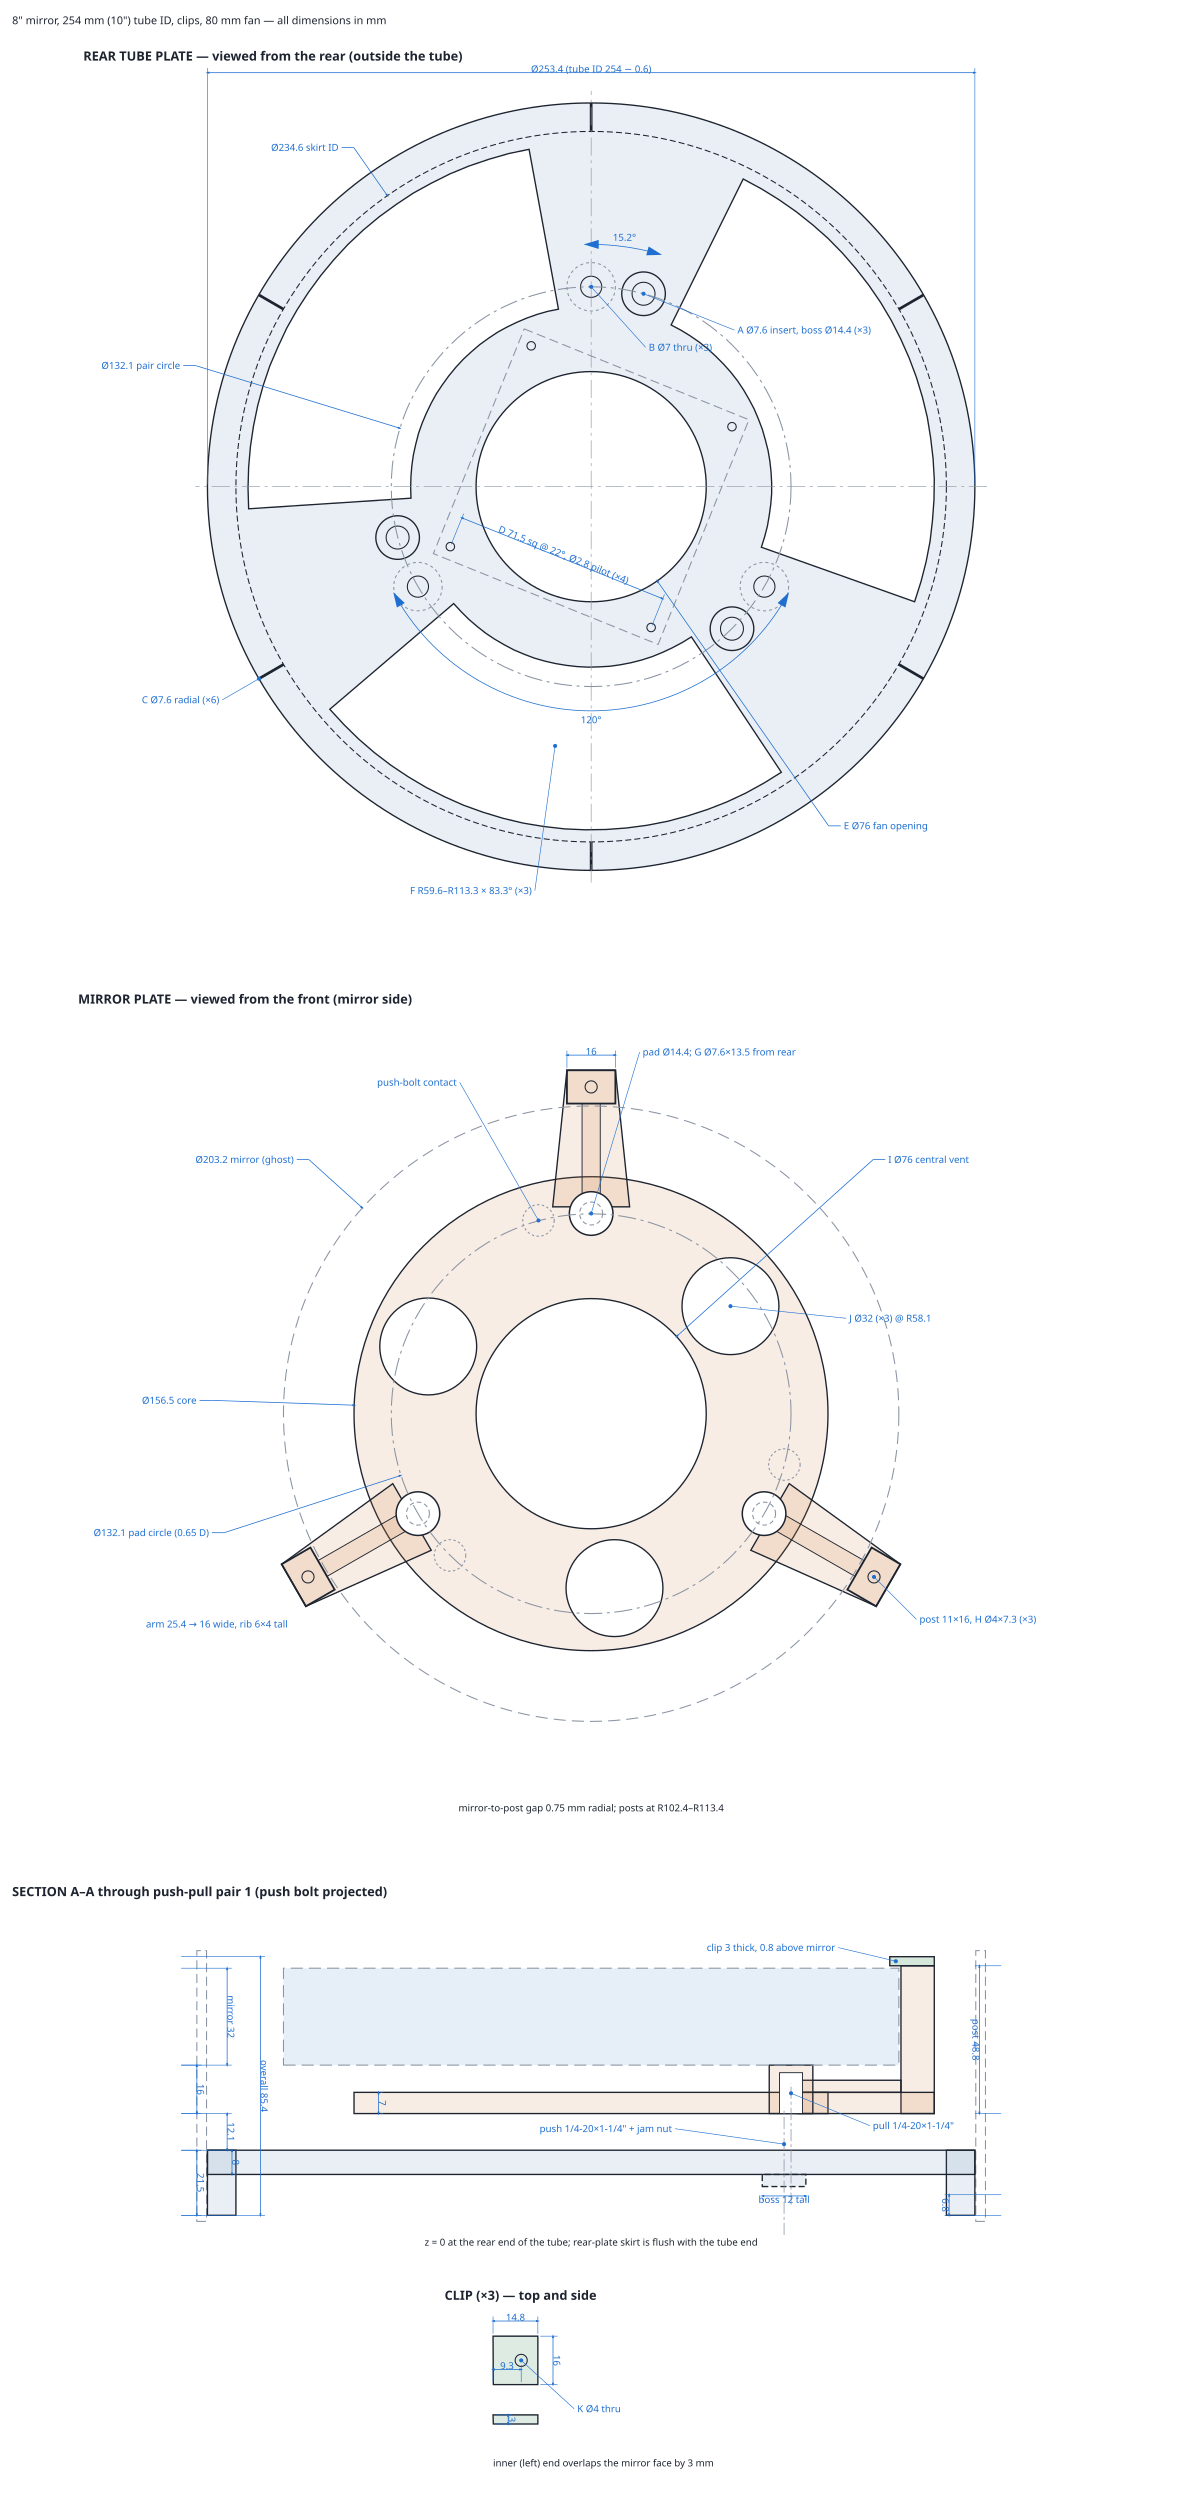
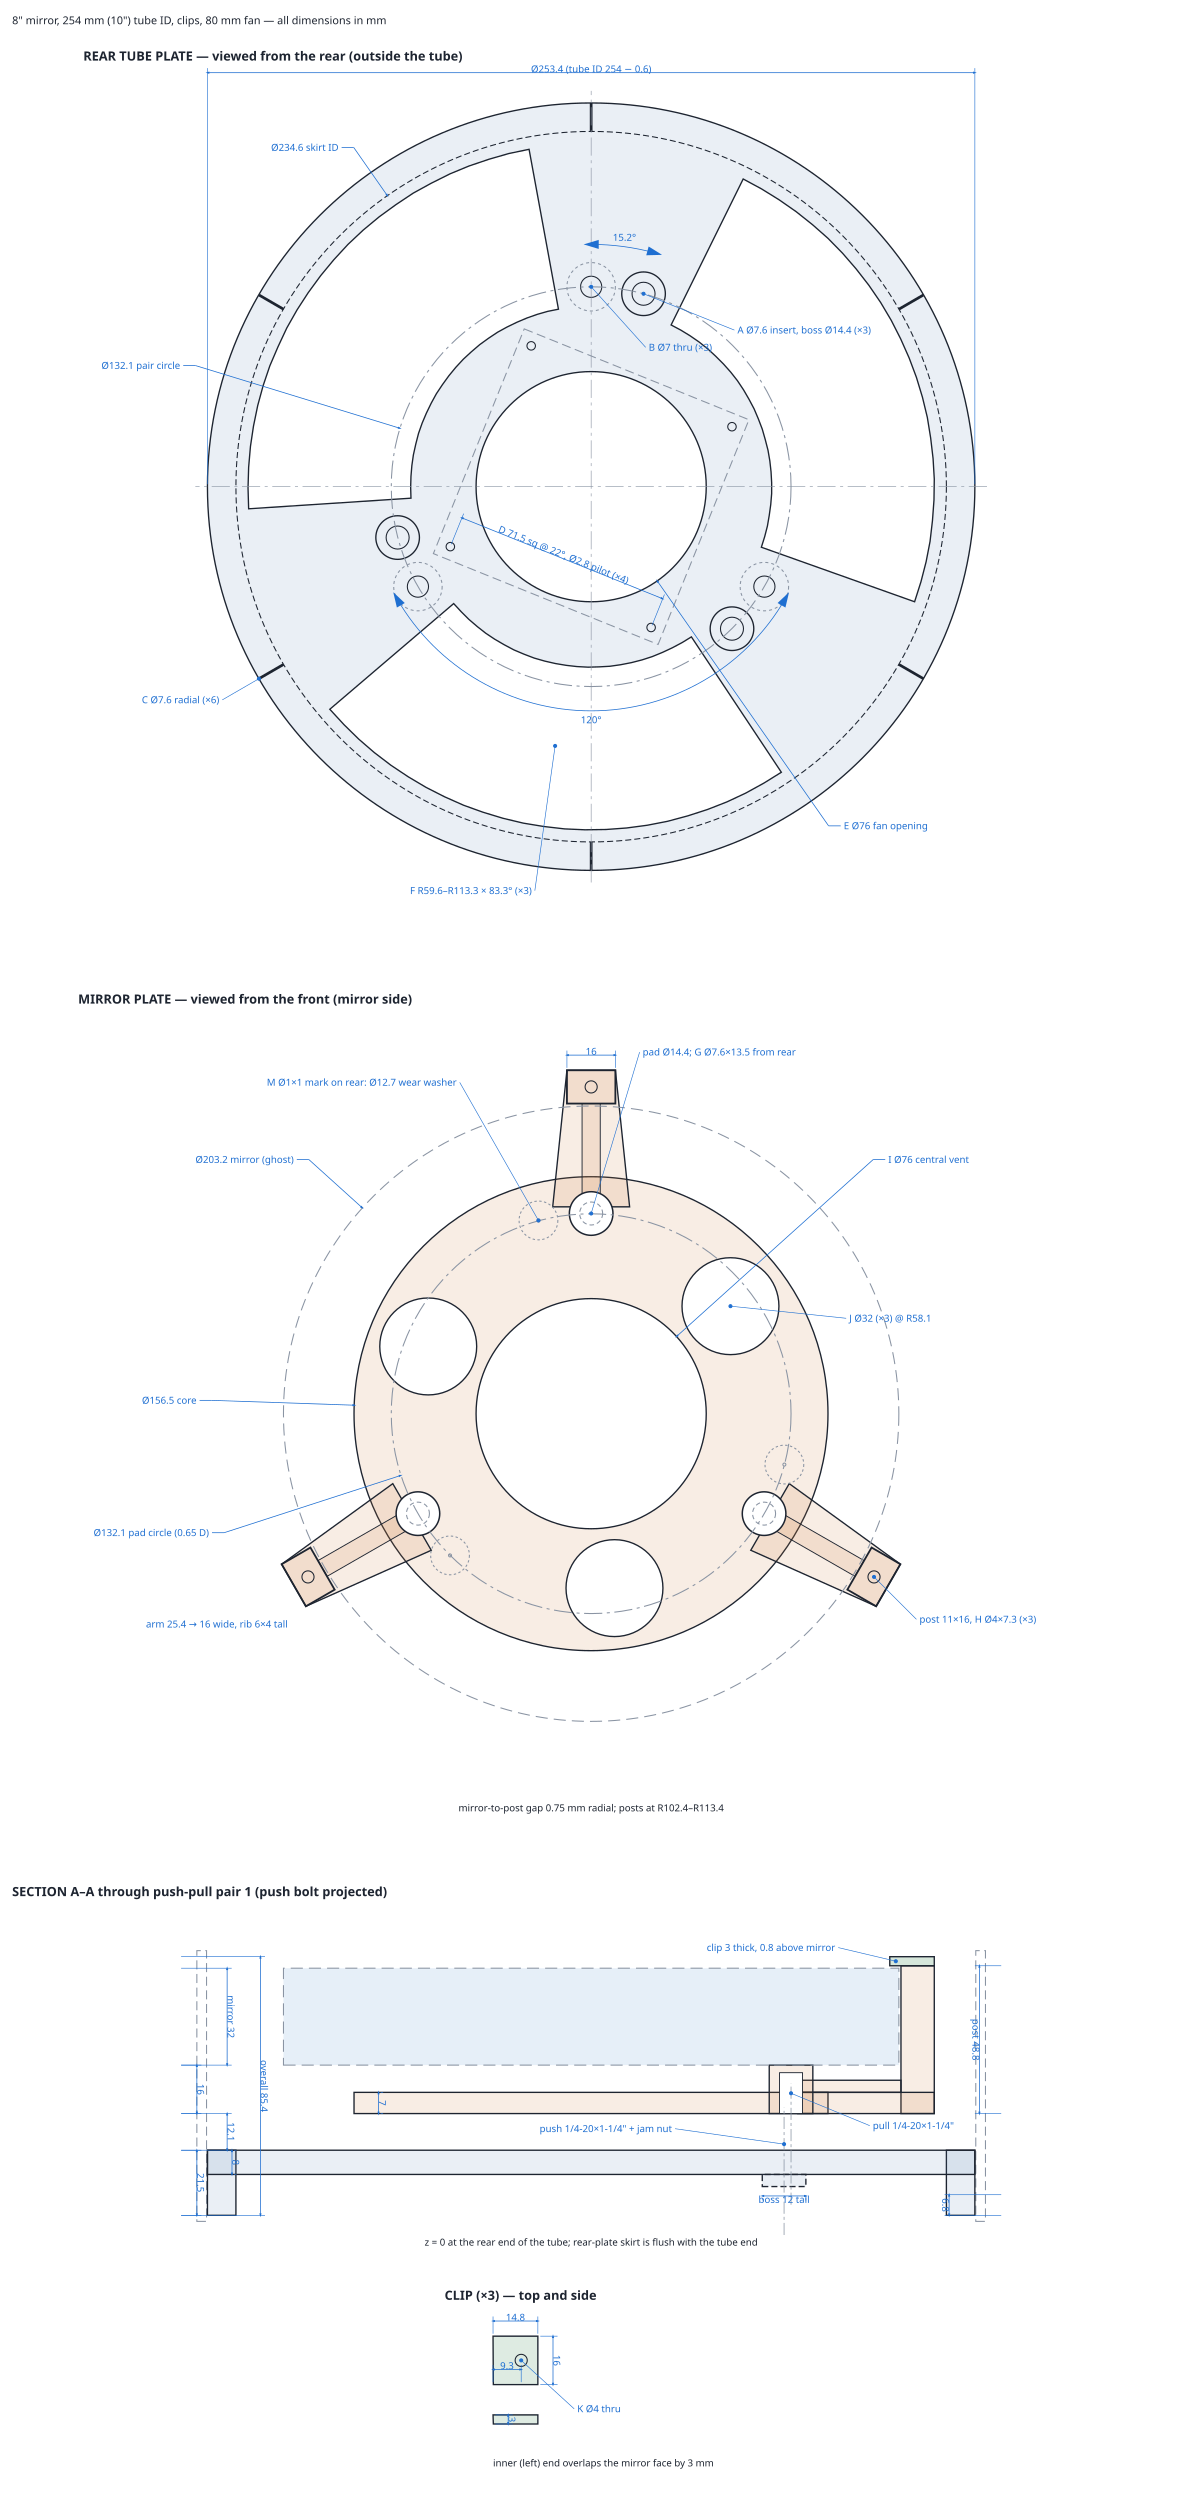
<svg xmlns="http://www.w3.org/2000/svg" viewBox="0 -12 390.4 825.5" font-family="ui-sans-serif, system-ui, sans-serif">
  <defs>
    <marker id="arr" viewBox="0 0 10 10" refX="5" refY="5" markerWidth="5" markerHeight="5" orient="auto-start-reverse">
      <path d="M0,2 L10,5 L0,8 z" fill="var(--dim, #1f6fd1)" />
    </marker>
  </defs>
  <text x="4" y="-4" font-size="3.6" text-anchor="start" fill="var(--ink, #1d2430)" dominant-baseline="auto">8" mirror, 254 mm (10") tube ID, clips, 80 mm fan — all dimensions in mm</text>
  <g transform="translate(23.5,0)">
    <text x="4" y="8" font-size="4.2" text-anchor="start" fill="var(--ink, #1d2430)" dominant-baseline="auto" font-weight="600">REAR TUBE PLATE — viewed from the rear (outside the tube)</text>
    <path d="M298.4,148.7A126.7,126.7 0 1,0 45,148.7A126.7,126.7 0 1,0 298.4,148.7ZM209.7,148.7A38,38 0 1,0 133.7,148.7A38,38 0 1,0 209.7,148.7ZM221.9,47.1L228,50.4L233.8,54L239.4,57.9L244.8,62.2L249.9,66.7L254.7,71.6L259.2,76.8L263.4,82.2L267.3,87.9L270.8,93.8L273.9,99.9L276.7,106.2L279.1,112.6L281.1,119.2L282.7,125.8L283.8,132.6L284.6,139.4L285,146.2L284.9,153.1L284.4,159.9L283.6,166.8L282.3,173.5L280.6,180.1L278.5,186.7L227.9,168.7L229,165.2L229.9,161.7L230.5,158.2L231,154.6L231.3,151L231.3,147.4L231.1,143.8L230.7,140.2L230.1,136.7L229.2,133.2L228.2,129.7L226.9,126.3L225.5,123L223.8,119.8L222,116.7L220,113.7L217.8,110.9L215.4,108.2L212.8,105.6L210.2,103.2L207.3,100.9L204.4,98.9L201.3,97L198.1,95.3ZM234.5,243L228.7,246.6L222.7,249.9L216.5,252.8L210.1,255.3L203.6,257.4L196.9,259.2L190.2,260.5L183.4,261.4L176.6,261.9L169.7,262L162.9,261.7L156,260.9L149.3,259.8L142.6,258.2L136,256.2L129.6,253.9L123.3,251.1L117.2,248L111.3,244.5L105.6,240.7L100.1,236.5L95,232.1L90.1,227.3L85.4,222.2L126.3,187.3L128.8,190L131.3,192.5L134.1,194.9L136.9,197.1L139.9,199.1L143,200.9L146.2,202.6L149.5,204L152.9,205.3L156.4,206.3L159.9,207.1L163.5,207.7L167,208.1L170.7,208.3L174.3,208.2L177.9,208L181.4,207.5L185,206.8L188.5,205.9L191.9,204.8L195.3,203.4L198.5,201.9L201.7,200.2L204.8,198.3ZM58.6,156L58.4,149.1L58.6,142.3L59.2,135.4L60.2,128.7L61.6,121.9L63.4,115.3L65.6,108.8L68.3,102.5L71.2,96.3L74.6,90.3L78.3,84.6L82.4,79L86.7,73.8L91.4,68.7L96.4,64L101.7,59.6L107.2,55.6L112.9,51.8L118.9,48.5L125.1,45.4L131.4,42.8L137.9,40.6L144.5,38.7L151.2,37.3L160.9,90.1L157.4,90.8L153.9,91.8L150.5,93L147.2,94.4L143.9,96L140.8,97.7L137.8,99.7L134.9,101.8L132.1,104.2L129.5,106.6L127,109.3L124.7,112.1L122.6,115L120.6,118L118.9,121.1L117.3,124.4L115.9,127.7L114.7,131.1L113.8,134.6L113,138.2L112.5,141.7L112.2,145.3L112.1,148.9L112.2,152.5Z" fill="var(--part, rgba(79,124,172,0.12))" stroke="var(--ink, #1d2430)" stroke-width="0.45" fill-rule="evenodd" />
    <circle cx="171.7" cy="148.7" r="117.3" fill="none" stroke="var(--ink, #1d2430)" stroke-width="0.35" stroke-dasharray="2 1" />
    <circle cx="189" cy="85" r="7.2" fill="none" stroke="var(--ink, #1d2430)" stroke-width="0.45" />
    <circle cx="189" cy="85" r="3.8" fill="none" stroke="var(--ink, #1d2430)" stroke-width="0.35" />
    <circle cx="171.7" cy="82.7" r="3.5" fill="none" stroke="var(--ink, #1d2430)" stroke-width="0.35" />
    <circle cx="171.7" cy="82.7" r="8" fill="none" stroke="var(--hid, #8a94a3)" stroke-width="0.35" stroke-dasharray="1 1" />
    <circle cx="218.2" cy="195.6" r="7.2" fill="none" stroke="var(--ink, #1d2430)" stroke-width="0.45" />
    <circle cx="218.2" cy="195.6" r="3.8" fill="none" stroke="var(--ink, #1d2430)" stroke-width="0.35" />
    <circle cx="228.9" cy="181.7" r="3.5" fill="none" stroke="var(--ink, #1d2430)" stroke-width="0.35" />
    <circle cx="228.9" cy="181.7" r="8" fill="none" stroke="var(--hid, #8a94a3)" stroke-width="0.35" stroke-dasharray="1 1" />
    <circle cx="107.8" cy="165.5" r="7.2" fill="none" stroke="var(--ink, #1d2430)" stroke-width="0.45" />
    <circle cx="107.8" cy="165.5" r="3.8" fill="none" stroke="var(--ink, #1d2430)" stroke-width="0.35" />
    <circle cx="114.5" cy="181.7" r="3.5" fill="none" stroke="var(--ink, #1d2430)" stroke-width="0.35" />
    <circle cx="114.5" cy="181.7" r="8" fill="none" stroke="var(--hid, #8a94a3)" stroke-width="0.35" stroke-dasharray="1 1" />
    <circle cx="151.9" cy="102.2" r="1.4" fill="none" stroke="var(--ink, #1d2430)" stroke-width="0.35" />
    <circle cx="218.2" cy="128.9" r="1.4" fill="none" stroke="var(--ink, #1d2430)" stroke-width="0.35" />
    <circle cx="191.5" cy="195.2" r="1.4" fill="none" stroke="var(--ink, #1d2430)" stroke-width="0.35" />
    <circle cx="125.2" cy="168.5" r="1.4" fill="none" stroke="var(--ink, #1d2430)" stroke-width="0.35" />
    <path d="M149.6,96.6L223.8,126.6L193.8,200.8L119.6,170.8Z" fill="none" stroke="var(--hid, #8a94a3)" stroke-width="0.35" stroke-dasharray="3 1.5" fill-rule="evenodd" />
    <line x1="70.1" y1="90.1" x2="62" y2="85.4" stroke="var(--ink, #1d2430)" stroke-width="0.9" />
    <line x1="171.7" y1="31.4" x2="171.7" y2="22" stroke="var(--ink, #1d2430)" stroke-width="0.9" />
    <line x1="273.3" y1="90.1" x2="281.4" y2="85.4" stroke="var(--ink, #1d2430)" stroke-width="0.9" />
    <line x1="273.3" y1="207.4" x2="281.4" y2="212.1" stroke="var(--ink, #1d2430)" stroke-width="0.9" />
    <line x1="171.7" y1="266" x2="171.7" y2="275.4" stroke="var(--ink, #1d2430)" stroke-width="0.9" />
    <line x1="70.1" y1="207.4" x2="62" y2="212.1" stroke="var(--ink, #1d2430)" stroke-width="0.9" />
    <circle cx="171.7" cy="148.7" r="66" fill="none" stroke="var(--hid, #8a94a3)" stroke-width="0.35" stroke-dasharray="6 1.5 1 1.5" />
    <line x1="302.4" y1="148.7" x2="41" y2="148.7" stroke="var(--hid, #8a94a3)" stroke-width="0.2" stroke-dasharray="6 1.5 1 1.5" />
    <line x1="171.7" y1="279.4" x2="171.7" y2="18" stroke="var(--hid, #8a94a3)" stroke-width="0.2" stroke-dasharray="6 1.5 1 1.5" />
    <line x1="45" y1="147.9" x2="45" y2="10.5" stroke="var(--dim, #1f6fd1)" stroke-width="0.2" />
    <line x1="298.4" y1="147.9" x2="298.4" y2="10.5" stroke="var(--dim, #1f6fd1)" stroke-width="0.2" />
    <line x1="45" y1="12" x2="298.4" y2="12" stroke="var(--dim, #1f6fd1)" stroke-width="0.25" marker-start="url(#arr)" marker-end="url(#arr)" />
    <text x="171.7" y="10.8" font-size="3.2" text-anchor="middle" fill="var(--dim, #1f6fd1)" dominant-baseline="middle">Ø253.4 (tube ID 254 − 0.6)</text>
    <path d="M93.3,36.7L104.4,52.6" fill="none" stroke="var(--dim, #1f6fd1)" stroke-width="0.25" marker-end="url(#arr)" />
    <line x1="93.3" y1="36.7" x2="89.3" y2="36.7" stroke="var(--dim, #1f6fd1)" stroke-width="0.25" />
    <text x="88.3" y="36.7" font-size="3.2" text-anchor="end" fill="var(--dim, #1f6fd1)" dominant-baseline="middle">Ø234.6 skirt ID</text>
    <path d="M41,108.7L108.5,129.4" fill="none" stroke="var(--dim, #1f6fd1)" stroke-width="0.25" marker-end="url(#arr)" />
    <line x1="41" y1="108.7" x2="37" y2="108.7" stroke="var(--dim, #1f6fd1)" stroke-width="0.25" />
    <text x="36" y="108.7" font-size="3.2" text-anchor="end" fill="var(--dim, #1f6fd1)" dominant-baseline="middle">Ø132.1 pair circle</text>
    <path d="M250.1,260.7L193.5,179.8" fill="none" stroke="var(--dim, #1f6fd1)" stroke-width="0.25" marker-end="url(#arr)" />
    <line x1="250.1" y1="260.7" x2="254.1" y2="260.7" stroke="var(--dim, #1f6fd1)" stroke-width="0.25" />
    <text x="255.1" y="260.7" font-size="3.2" text-anchor="start" fill="var(--dim, #1f6fd1)" dominant-baseline="middle">E Ø76 fan opening</text>
    <line x1="171.7" y1="82.7" x2="189.7" y2="102.7" stroke="var(--dim, #1f6fd1)" stroke-width="0.2" />
    <circle cx="171.7" cy="82.7" r="0.5" fill="var(--dim, #1f6fd1)" stroke="var(--dim, #1f6fd1)" stroke-width="0.35" />
    <text x="190.7" y="102.7" font-size="3.2" text-anchor="start" fill="var(--dim, #1f6fd1)" dominant-baseline="middle">B Ø7 thru (×3)</text>
    <line x1="189" y1="85" x2="219" y2="97" stroke="var(--dim, #1f6fd1)" stroke-width="0.2" />
    <circle cx="189" cy="85" r="0.5" fill="var(--dim, #1f6fd1)" stroke="var(--dim, #1f6fd1)" stroke-width="0.35" />
    <text x="220" y="97" font-size="3.2" text-anchor="start" fill="var(--dim, #1f6fd1)" dominant-baseline="middle">A Ø7.6 insert, boss Ø14.4 (×3)</text>
    <path d="M171.7,68.7A80,80 0 0,1 192.7,71.5" fill="none" stroke="var(--dim, #1f6fd1)" stroke-width="0.25" fill-rule="evenodd" />
    <path d="M171.7,68.7A80,80 0 0,1 192.7,71.5" fill="none" stroke="none" marker-start="url(#arr)" marker-end="url(#arr)" />
    <text x="182.7" y="66.4" font-size="3.2" text-anchor="middle" fill="var(--dim, #1f6fd1)" dominant-baseline="middle">15.2°</text>
    <path d="M235.8,185.7A74,74 0 0,1 107.6,185.7" fill="none" stroke="var(--dim, #1f6fd1)" stroke-width="0.25" fill-rule="evenodd" />
    <path d="M235.8,185.7A74,74 0 0,1 107.6,185.7" fill="none" stroke="none" marker-start="url(#arr)" marker-end="url(#arr)" />
    <text x="171.7" y="225.7" font-size="3.2" text-anchor="middle" fill="var(--dim, #1f6fd1)" dominant-baseline="middle">120°</text>
    <line x1="125.5" y1="167.7" x2="129.6" y2="157.6" stroke="var(--dim, #1f6fd1)" stroke-width="0.2" />
    <line x1="191.8" y1="194.5" x2="195.9" y2="184.3" stroke="var(--dim, #1f6fd1)" stroke-width="0.2" />
    <line x1="129" y1="159" x2="195.3" y2="185.7" stroke="var(--dim, #1f6fd1)" stroke-width="0.25" marker-start="url(#arr)" marker-end="url(#arr)" />
    <text x="162.6" y="171.2" font-size="3.2" text-anchor="middle" fill="var(--dim, #1f6fd1)" transform="rotate(22 162.6 171.2)" dominant-baseline="middle">D 71.5 sq @ 22°, Ø2.8 pilot (×4)</text>
    <line x1="159.8" y1="234.3" x2="153.1" y2="282.1" stroke="var(--dim, #1f6fd1)" stroke-width="0.2" />
    <circle cx="159.8" cy="234.3" r="0.5" fill="var(--dim, #1f6fd1)" stroke="var(--dim, #1f6fd1)" stroke-width="0.35" />
    <text x="152.1" y="282.1" font-size="3.2" text-anchor="end" fill="var(--dim, #1f6fd1)" dominant-baseline="middle">F R59.6–R113.3 × 83.3° (×3)</text>
    <line x1="62" y1="212.1" x2="49.9" y2="219.1" stroke="var(--dim, #1f6fd1)" stroke-width="0.2" />
    <circle cx="62" cy="212.1" r="0.5" fill="var(--dim, #1f6fd1)" stroke="var(--dim, #1f6fd1)" stroke-width="0.35" />
    <text x="48.9" y="219.1" font-size="3.2" text-anchor="end" fill="var(--dim, #1f6fd1)" dominant-baseline="middle">C Ø7.6 radial (×6)</text>
  </g>
  <g transform="translate(21.8,311.4)">
    <text x="4" y="8" font-size="4.2" text-anchor="start" fill="var(--ink, #1d2430)" dominant-baseline="auto" font-weight="600">MIRROR PLATE — viewed from the front (mirror side)</text>
    <path d="M251.6,143.4A78.2,78.2 0 1,0 95.1,143.4A78.2,78.2 0 1,0 251.6,143.4ZM211.4,143.4A38,38 0 1,0 135.4,143.4A38,38 0 1,0 211.4,143.4ZM135.6,121.2A16,16 0 1,0 103.6,121.2A16,16 0 1,0 135.6,121.2ZM197.1,201A16,16 0 1,0 165.1,201A16,16 0 1,0 197.1,201ZM235.4,107.9A16,16 0 1,0 203.4,107.9A16,16 0 1,0 235.4,107.9Z" fill="var(--part2, rgba(201,128,58,0.14))" stroke="var(--ink, #1d2430)" stroke-width="0.45" fill-rule="evenodd" />
    <path d="M186.1,75.1L181.4,30L165.4,30L160.7,75.1Z" fill="var(--part2, rgba(201,128,58,0.14))" stroke="var(--ink, #1d2430)" stroke-width="0.45" fill-rule="evenodd" />
    <path d="M176.4,75.1L176.4,41L170.4,41L170.4,75.1Z" fill="var(--part2, rgba(201,128,58,0.14))" stroke="var(--ink, #1d2430)" stroke-width="0.3" fill-rule="evenodd" />
    <path d="M181.4,41L181.4,30L165.4,30L165.4,41Z" fill="var(--part2, rgba(201,128,58,0.14))" stroke="var(--ink, #1d2430)" stroke-width="0.6" fill-rule="evenodd" />
    <circle cx="173.4" cy="77.3" r="7.2" fill="var(--bg, #fff)" stroke="var(--ink, #1d2430)" stroke-width="0.5" />
    <circle cx="173.4" cy="77.3" r="3.8" fill="none" stroke="var(--hid, #8a94a3)" stroke-width="0.35" stroke-dasharray="1.5 1" />
-     <circle cx="156" cy="79.6" r="5.2" fill="none" stroke="var(--hid, #8a94a3)" stroke-width="0.35" stroke-dasharray="0.8 0.8" />
+     <circle cx="156" cy="79.6" r="6.4" fill="none" stroke="var(--hid, #8a94a3)" stroke-width="0.35" stroke-dasharray="0.8 0.8" />
+     <circle cx="156" cy="79.6" r="0.5" fill="none" stroke="var(--hid, #8a94a3)" stroke-width="0.35" />
    <circle cx="173.4" cy="35.5" r="2" fill="none" stroke="var(--ink, #1d2430)" stroke-width="0.35" />
    <path d="M107.9,166.5L71.2,193.1L79.2,207L120.6,188.5Z" fill="var(--part2, rgba(201,128,58,0.14))" stroke="var(--ink, #1d2430)" stroke-width="0.45" fill-rule="evenodd" />
    <path d="M112.8,174.9L83.2,191.9L86.2,197.1L115.8,180.1Z" fill="var(--part2, rgba(201,128,58,0.14))" stroke="var(--ink, #1d2430)" stroke-width="0.3" fill-rule="evenodd" />
    <path d="M80.7,187.6L71.2,193.1L79.2,207L88.7,201.5Z" fill="var(--part2, rgba(201,128,58,0.14))" stroke="var(--ink, #1d2430)" stroke-width="0.6" fill-rule="evenodd" />
    <circle cx="116.2" cy="176.4" r="7.2" fill="var(--bg, #fff)" stroke="var(--ink, #1d2430)" stroke-width="0.5" />
    <circle cx="116.2" cy="176.4" r="3.8" fill="none" stroke="var(--hid, #8a94a3)" stroke-width="0.35" stroke-dasharray="1.5 1" />
-     <circle cx="126.8" cy="190.2" r="5.2" fill="none" stroke="var(--hid, #8a94a3)" stroke-width="0.35" stroke-dasharray="0.8 0.8" />
+     <circle cx="126.8" cy="190.2" r="6.4" fill="none" stroke="var(--hid, #8a94a3)" stroke-width="0.35" stroke-dasharray="0.8 0.8" />
+     <circle cx="126.8" cy="190.2" r="0.5" fill="none" stroke="var(--hid, #8a94a3)" stroke-width="0.35" />
    <circle cx="79.9" cy="197.3" r="2" fill="none" stroke="var(--ink, #1d2430)" stroke-width="0.35" />
    <path d="M226.1,188.5L267.5,207L275.5,193.1L238.8,166.5Z" fill="var(--part2, rgba(201,128,58,0.14))" stroke="var(--ink, #1d2430)" stroke-width="0.45" fill-rule="evenodd" />
    <path d="M230.9,180.1L260.5,197.1L263.5,191.9L233.9,174.9Z" fill="var(--part2, rgba(201,128,58,0.14))" stroke="var(--ink, #1d2430)" stroke-width="0.3" fill-rule="evenodd" />
    <path d="M258,201.5L267.5,207L275.5,193.1L266,187.6Z" fill="var(--part2, rgba(201,128,58,0.14))" stroke="var(--ink, #1d2430)" stroke-width="0.6" fill-rule="evenodd" />
    <circle cx="230.5" cy="176.4" r="7.2" fill="var(--bg, #fff)" stroke="var(--ink, #1d2430)" stroke-width="0.5" />
    <circle cx="230.5" cy="176.4" r="3.8" fill="none" stroke="var(--hid, #8a94a3)" stroke-width="0.35" stroke-dasharray="1.5 1" />
-     <circle cx="237.2" cy="160.2" r="5.2" fill="none" stroke="var(--hid, #8a94a3)" stroke-width="0.35" stroke-dasharray="0.8 0.8" />
+     <circle cx="237.2" cy="160.2" r="6.4" fill="none" stroke="var(--hid, #8a94a3)" stroke-width="0.35" stroke-dasharray="0.8 0.8" />
+     <circle cx="237.2" cy="160.2" r="0.5" fill="none" stroke="var(--hid, #8a94a3)" stroke-width="0.35" />
    <circle cx="266.8" cy="197.3" r="2" fill="none" stroke="var(--ink, #1d2430)" stroke-width="0.35" />
    <circle cx="173.4" cy="143.4" r="101.6" fill="none" stroke="var(--hid, #8a94a3)" stroke-width="0.35" stroke-dasharray="4 2" />
    <circle cx="173.4" cy="143.4" r="66" fill="none" stroke="var(--hid, #8a94a3)" stroke-width="0.35" stroke-dasharray="6 1.5 1 1.5" />
    <path d="M48.1,139L95.2,140.6" fill="none" stroke="var(--dim, #1f6fd1)" stroke-width="0.25" marker-end="url(#arr)" />
    <line x1="48.1" y1="139" x2="44.1" y2="139" stroke="var(--dim, #1f6fd1)" stroke-width="0.25" />
    <text x="43.1" y="139" font-size="3.2" text-anchor="end" fill="var(--dim, #1f6fd1)" dominant-baseline="middle">Ø156.5 core</text>
    <path d="M52.2,182.7L110.5,163.8" fill="none" stroke="var(--dim, #1f6fd1)" stroke-width="0.25" marker-end="url(#arr)" />
    <line x1="52.2" y1="182.7" x2="48.2" y2="182.7" stroke="var(--dim, #1f6fd1)" stroke-width="0.25" />
    <text x="47.2" y="182.7" font-size="3.2" text-anchor="end" fill="var(--dim, #1f6fd1)" dominant-baseline="middle">Ø132.1 pad circle (0.65 D)</text>
    <path d="M80.2,59.5L97.8,75.4" fill="none" stroke="var(--dim, #1f6fd1)" stroke-width="0.25" marker-end="url(#arr)" />
    <line x1="80.2" y1="59.5" x2="76.2" y2="59.5" stroke="var(--dim, #1f6fd1)" stroke-width="0.25" />
    <text x="75.2" y="59.5" font-size="3.2" text-anchor="end" fill="var(--dim, #1f6fd1)" dominant-baseline="middle">Ø203.2 mirror (ghost)</text>
    <path d="M266.5,59.5L201.6,117.9" fill="none" stroke="var(--dim, #1f6fd1)" stroke-width="0.25" marker-end="url(#arr)" />
    <line x1="266.5" y1="59.5" x2="270.5" y2="59.5" stroke="var(--dim, #1f6fd1)" stroke-width="0.25" />
    <text x="271.5" y="59.5" font-size="3.2" text-anchor="start" fill="var(--dim, #1f6fd1)" dominant-baseline="middle">I Ø76 central vent</text>
    <line x1="173.4" y1="77.3" x2="189.4" y2="24" stroke="var(--dim, #1f6fd1)" stroke-width="0.2" />
    <circle cx="173.4" cy="77.3" r="0.5" fill="var(--dim, #1f6fd1)" stroke="var(--dim, #1f6fd1)" stroke-width="0.35" />
    <text x="190.4" y="24" font-size="3.2" text-anchor="start" fill="var(--dim, #1f6fd1)" dominant-baseline="middle">pad Ø14.4; G Ø7.6×13.5 from rear</text>
    <line x1="156" y1="79.6" x2="130" y2="34" stroke="var(--dim, #1f6fd1)" stroke-width="0.2" />
    <circle cx="156" cy="79.6" r="0.5" fill="var(--dim, #1f6fd1)" stroke="var(--dim, #1f6fd1)" stroke-width="0.35" />
-     <text x="129" y="34" font-size="3.2" text-anchor="end" fill="var(--dim, #1f6fd1)" dominant-baseline="middle">push-bolt contact</text>
+     <text x="129" y="34" font-size="3.2" text-anchor="end" fill="var(--dim, #1f6fd1)" dominant-baseline="middle">M Ø1×1 mark on rear: Ø12.7 wear washer</text>
    <line x1="181.4" y1="29.2" x2="181.4" y2="23.5" stroke="var(--dim, #1f6fd1)" stroke-width="0.2" />
    <line x1="165.4" y1="29.2" x2="165.4" y2="23.5" stroke="var(--dim, #1f6fd1)" stroke-width="0.2" />
    <line x1="181.4" y1="25" x2="165.4" y2="25" stroke="var(--dim, #1f6fd1)" stroke-width="0.25" marker-start="url(#arr)" marker-end="url(#arr)" />
    <text x="173.4" y="23.8" font-size="3.2" text-anchor="middle" fill="var(--dim, #1f6fd1)" transform="rotate(360 173.4 23.8)" dominant-baseline="middle">16</text>
    <line x1="266.8" y1="197.3" x2="280.8" y2="211.3" stroke="var(--dim, #1f6fd1)" stroke-width="0.2" />
    <circle cx="266.8" cy="197.3" r="0.5" fill="var(--dim, #1f6fd1)" stroke="var(--dim, #1f6fd1)" stroke-width="0.35" />
    <text x="281.8" y="211.3" font-size="3.2" text-anchor="start" fill="var(--dim, #1f6fd1)" dominant-baseline="middle">post 11×16, H Ø4×7.3 (×3)</text>
    <text x="73.2" y="214" font-size="3.2" text-anchor="end" fill="var(--dim, #1f6fd1)" dominant-baseline="auto">arm 25.4 → 16 wide, rib 6×4 tall</text>
    <text x="173.4" y="274.7" font-size="3.2" text-anchor="middle" fill="var(--ink, #1d2430)" dominant-baseline="auto">mirror-to-post gap 0.75 mm radial; posts at R102.4–R113.4</text>
    <line x1="219.4" y1="107.9" x2="257.6" y2="111.9" stroke="var(--dim, #1f6fd1)" stroke-width="0.2" />
    <circle cx="219.4" cy="107.9" r="0.5" fill="var(--dim, #1f6fd1)" stroke="var(--dim, #1f6fd1)" stroke-width="0.35" />
    <text x="258.6" y="111.9" font-size="3.2" text-anchor="start" fill="var(--dim, #1f6fd1)" dominant-baseline="middle">J Ø32 (×3) @ R58.1</text>
  </g>
  <g transform="translate(0,606.1)">
    <text x="4" y="8" font-size="4.2" text-anchor="start" fill="var(--ink, #1d2430)" dominant-baseline="auto" font-weight="600">SECTION A–A through push-pull pair 1 (push bolt projected)</text>
    <path d="M322.2,115.4L325.4,115.4L325.4,26L322.2,26Z" fill="none" stroke="var(--hid, #8a94a3)" stroke-width="0.35" stroke-dasharray="3 1.5" fill-rule="evenodd" />
    <path d="M65,115.4L68.2,115.4L68.2,26L65,26Z" fill="none" stroke="var(--hid, #8a94a3)" stroke-width="0.35" stroke-dasharray="3 1.5" fill-rule="evenodd" />
    <path d="M312.5,113.4L321.9,113.4L321.9,91.9L312.5,91.9Z" fill="var(--part, rgba(79,124,172,0.12))" stroke="var(--ink, #1d2430)" stroke-width="0.45" fill-rule="evenodd" />
    <path d="M77.9,113.4L68.5,113.4L68.5,91.9L77.9,91.9Z" fill="var(--part, rgba(79,124,172,0.12))" stroke="var(--ink, #1d2430)" stroke-width="0.45" fill-rule="evenodd" />
    <path d="M68.5,99.9L321.9,99.9L321.9,91.9L68.5,91.9Z" fill="var(--part, rgba(79,124,172,0.12))" stroke="var(--ink, #1d2430)" stroke-width="0.45" fill-rule="evenodd" />
    <path d="M251.7,103.9L266.1,103.9L266.1,99.9L251.7,99.9Z" fill="var(--part, rgba(79,124,172,0.12))" stroke="var(--ink, #1d2430)" stroke-width="0.45" stroke-dasharray="2 1" fill-rule="evenodd" />
    <path d="M116.9,79.8L273.4,79.8L273.4,72.8L116.9,72.8Z" fill="var(--part2, rgba(201,128,58,0.14))" stroke="var(--ink, #1d2430)" stroke-width="0.45" fill-rule="evenodd" />
    <path d="M297.5,79.8L308.5,79.8L308.5,31L297.5,31Z" fill="var(--part2, rgba(201,128,58,0.14))" stroke="var(--ink, #1d2430)" stroke-width="0.45" fill-rule="evenodd" />
    <path d="M263.4,79.8L308.5,79.8L308.5,72.8L263.4,72.8Z" fill="var(--part2, rgba(201,128,58,0.14))" stroke="var(--ink, #1d2430)" stroke-width="0.45" fill-rule="evenodd" />
    <path d="M263.4,72.8L297.5,72.8L297.5,68.8L263.4,68.8Z" fill="var(--part2, rgba(201,128,58,0.14))" stroke="var(--ink, #1d2430)" stroke-width="0.45" fill-rule="evenodd" />
    <path d="M254,79.8L268.4,79.8L268.4,63.8L254,63.8Z" fill="var(--part2, rgba(201,128,58,0.14))" stroke="var(--ink, #1d2430)" stroke-width="0.45" fill-rule="evenodd" />
    <path d="M257.4,79.8L265,79.8L265,66.3L257.4,66.3Z" fill="var(--bg, #fff)" stroke="var(--ink, #1d2430)" stroke-width="0.3" fill-rule="evenodd" />
    <path d="M93.6,63.8L296.8,63.8L296.8,31.8L93.6,31.8Z" fill="var(--ghost, rgba(120,170,220,0.18))" stroke="var(--hid, #8a94a3)" stroke-width="0.35" stroke-dasharray="4 2" fill-rule="evenodd" />
    <path d="M293.8,31L308.5,31L308.5,28L293.8,28Z" fill="rgba(90,158,111,0.25)" stroke="var(--ink, #1d2430)" stroke-width="0.45" fill-rule="evenodd" />
    <line x1="261.2" y1="109.9" x2="261.2" y2="69.8" stroke="var(--hid, #8a94a3)" stroke-width="0.25" stroke-dasharray="4 1 1 1" />
    <line x1="258.9" y1="119.9" x2="258.9" y2="77.8" stroke="var(--hid, #8a94a3)" stroke-width="0.25" stroke-dasharray="4 1 1 1" />
    <line x1="59.8" y1="113.4" x2="66.5" y2="113.4" stroke="var(--dim, #1f6fd1)" stroke-width="0.2" />
    <line x1="59.8" y1="91.9" x2="66.5" y2="91.9" stroke="var(--dim, #1f6fd1)" stroke-width="0.2" />
    <line x1="65" y1="113.4" x2="65" y2="91.9" stroke="var(--dim, #1f6fd1)" stroke-width="0.25" marker-start="url(#arr)" marker-end="url(#arr)" />
    <text x="66.2" y="102.6" font-size="3.2" text-anchor="middle" fill="var(--dim, #1f6fd1)" transform="rotate(90 66.2 102.6)" dominant-baseline="middle">21.5</text>
    <line x1="77.3" y1="99.9" x2="78.1" y2="99.9" stroke="var(--dim, #1f6fd1)" stroke-width="0.2" />
    <line x1="77.3" y1="91.9" x2="78.1" y2="91.9" stroke="var(--dim, #1f6fd1)" stroke-width="0.2" />
    <line x1="76.6" y1="99.9" x2="76.6" y2="91.9" stroke="var(--dim, #1f6fd1)" stroke-width="0.25" marker-start="url(#arr)" marker-end="url(#arr)" />
    <text x="77.8" y="95.9" font-size="3.2" text-anchor="middle" fill="var(--dim, #1f6fd1)" transform="rotate(90 77.8 95.9)" dominant-baseline="middle">8</text>
    <line x1="59.8" y1="91.9" x2="76.5" y2="91.9" stroke="var(--dim, #1f6fd1)" stroke-width="0.2" />
    <line x1="59.8" y1="79.8" x2="76.5" y2="79.8" stroke="var(--dim, #1f6fd1)" stroke-width="0.2" />
    <line x1="75" y1="91.9" x2="75" y2="79.8" stroke="var(--dim, #1f6fd1)" stroke-width="0.25" marker-start="url(#arr)" marker-end="url(#arr)" />
    <text x="76.2" y="85.8" font-size="3.2" text-anchor="middle" fill="var(--dim, #1f6fd1)" transform="rotate(90 76.2 85.8)" dominant-baseline="middle">12.1</text>
    <line x1="125.7" y1="79.8" x2="126.5" y2="79.8" stroke="var(--dim, #1f6fd1)" stroke-width="0.2" />
    <line x1="125.7" y1="72.8" x2="126.5" y2="72.8" stroke="var(--dim, #1f6fd1)" stroke-width="0.2" />
    <line x1="125" y1="79.8" x2="125" y2="72.8" stroke="var(--dim, #1f6fd1)" stroke-width="0.25" marker-start="url(#arr)" marker-end="url(#arr)" />
    <text x="126.2" y="76.3" font-size="3.2" text-anchor="middle" fill="var(--dim, #1f6fd1)" transform="rotate(90 126.2 76.3)" dominant-baseline="middle">7</text>
    <line x1="59.8" y1="79.8" x2="66.5" y2="79.8" stroke="var(--dim, #1f6fd1)" stroke-width="0.2" />
    <line x1="59.8" y1="63.8" x2="66.5" y2="63.8" stroke="var(--dim, #1f6fd1)" stroke-width="0.2" />
    <line x1="65" y1="79.8" x2="65" y2="63.8" stroke="var(--dim, #1f6fd1)" stroke-width="0.25" marker-start="url(#arr)" marker-end="url(#arr)" />
    <text x="66.2" y="71.8" font-size="3.2" text-anchor="middle" fill="var(--dim, #1f6fd1)" transform="rotate(90 66.2 71.8)" dominant-baseline="middle">16</text>
    <line x1="59.8" y1="63.8" x2="76.5" y2="63.8" stroke="var(--dim, #1f6fd1)" stroke-width="0.2" />
    <line x1="59.8" y1="31.8" x2="76.5" y2="31.8" stroke="var(--dim, #1f6fd1)" stroke-width="0.2" />
    <line x1="75" y1="63.8" x2="75" y2="31.8" stroke="var(--dim, #1f6fd1)" stroke-width="0.25" marker-start="url(#arr)" marker-end="url(#arr)" />
    <text x="76.2" y="47.8" font-size="3.2" text-anchor="middle" fill="var(--dim, #1f6fd1)" transform="rotate(90 76.2 47.8)" dominant-baseline="middle">mirror 32</text>
    <line x1="59.8" y1="113.4" x2="87.5" y2="113.4" stroke="var(--dim, #1f6fd1)" stroke-width="0.2" />
    <line x1="59.8" y1="28" x2="87.5" y2="28" stroke="var(--dim, #1f6fd1)" stroke-width="0.2" />
    <line x1="86" y1="113.4" x2="86" y2="28" stroke="var(--dim, #1f6fd1)" stroke-width="0.25" marker-start="url(#arr)" marker-end="url(#arr)" />
    <text x="87.2" y="70.7" font-size="3.2" text-anchor="middle" fill="var(--dim, #1f6fd1)" transform="rotate(90 87.2 70.7)" dominant-baseline="middle">overall 85.4</text>
    <line x1="330.6" y1="79.8" x2="321.9" y2="79.8" stroke="var(--dim, #1f6fd1)" stroke-width="0.2" />
    <line x1="330.6" y1="31" x2="321.9" y2="31" stroke="var(--dim, #1f6fd1)" stroke-width="0.2" />
    <line x1="323.4" y1="79.8" x2="323.4" y2="31" stroke="var(--dim, #1f6fd1)" stroke-width="0.25" marker-start="url(#arr)" marker-end="url(#arr)" />
    <text x="322.2" y="55.4" font-size="3.2" text-anchor="middle" fill="var(--dim, #1f6fd1)" transform="rotate(90 322.2 55.4)" dominant-baseline="middle">post 48.8</text>
    <line x1="330.6" y1="113.4" x2="311.9" y2="113.4" stroke="var(--dim, #1f6fd1)" stroke-width="0.2" />
    <line x1="330.6" y1="106.6" x2="311.9" y2="106.6" stroke="var(--dim, #1f6fd1)" stroke-width="0.2" />
    <line x1="313.4" y1="113.4" x2="313.4" y2="106.6" stroke="var(--dim, #1f6fd1)" stroke-width="0.25" marker-start="url(#arr)" marker-end="url(#arr)" />
    <text x="312.2" y="110" font-size="3.2" text-anchor="middle" fill="var(--dim, #1f6fd1)" transform="rotate(90 312.2 110)" dominant-baseline="middle">6.8</text>
    <line x1="251.7" y1="107.7" x2="251.7" y2="108.5" stroke="var(--dim, #1f6fd1)" stroke-width="0.2" />
    <line x1="266.1" y1="107.7" x2="266.1" y2="108.5" stroke="var(--dim, #1f6fd1)" stroke-width="0.2" />
    <line x1="251.7" y1="107" x2="266.1" y2="107" stroke="var(--dim, #1f6fd1)" stroke-width="0.25" marker-start="url(#arr)" marker-end="url(#arr)" />
    <text x="258.9" y="108.2" font-size="3.2" text-anchor="middle" fill="var(--dim, #1f6fd1)" dominant-baseline="middle">boss 12 tall</text>
    <line x1="295.8" y1="29.5" x2="276.8" y2="25" stroke="var(--dim, #1f6fd1)" stroke-width="0.2" />
    <circle cx="295.8" cy="29.5" r="0.5" fill="var(--dim, #1f6fd1)" stroke="var(--dim, #1f6fd1)" stroke-width="0.35" />
    <text x="275.8" y="25" font-size="3.2" text-anchor="end" fill="var(--dim, #1f6fd1)" dominant-baseline="middle">clip 3 thick, 0.8 above mirror</text>
    <line x1="261.2" y1="73.1" x2="287.2" y2="83.8" stroke="var(--dim, #1f6fd1)" stroke-width="0.2" />
    <circle cx="261.2" cy="73.1" r="0.5" fill="var(--dim, #1f6fd1)" stroke="var(--dim, #1f6fd1)" stroke-width="0.35" />
    <text x="288.2" y="83.8" font-size="3.2" text-anchor="start" fill="var(--dim, #1f6fd1)" dominant-baseline="middle">pull 1/4-20×1-1/4"</text>
    <line x1="258.9" y1="89.9" x2="222.9" y2="84.8" stroke="var(--dim, #1f6fd1)" stroke-width="0.2" />
    <circle cx="258.9" cy="89.9" r="0.5" fill="var(--dim, #1f6fd1)" stroke="var(--dim, #1f6fd1)" stroke-width="0.35" />
    <text x="221.9" y="84.8" font-size="3.2" text-anchor="end" fill="var(--dim, #1f6fd1)" dominant-baseline="middle">push 1/4-20×1-1/4" + jam nut</text>
    <text x="195.2" y="123.4" font-size="3.2" text-anchor="middle" fill="var(--ink, #1d2430)" dominant-baseline="auto">z = 0 at the rear end of the tube; rear-plate skirt is flush with the tube end</text>
  </g>
  <g transform="translate(142.8,739.4)">
    <text x="4" y="8" font-size="4.2" text-anchor="start" fill="var(--ink, #1d2430)" dominant-baseline="auto" font-weight="600">CLIP (×3) — top and side</text>
    <path d="M20,20h14.8v16h-14.7Z" fill="rgba(90,158,111,0.2)" stroke="var(--ink, #1d2430)" stroke-width="0.45" fill-rule="evenodd" />
    <circle cx="29.3" cy="28" r="2" fill="none" stroke="var(--ink, #1d2430)" stroke-width="0.35" />
    <line x1="20" y1="19.2" x2="20" y2="13.5" stroke="var(--dim, #1f6fd1)" stroke-width="0.2" />
    <line x1="34.8" y1="19.2" x2="34.8" y2="13.5" stroke="var(--dim, #1f6fd1)" stroke-width="0.2" />
    <line x1="20" y1="15" x2="34.8" y2="15" stroke="var(--dim, #1f6fd1)" stroke-width="0.25" marker-start="url(#arr)" marker-end="url(#arr)" />
    <text x="27.4" y="13.8" font-size="3.2" text-anchor="middle" fill="var(--dim, #1f6fd1)" dominant-baseline="middle">14.8</text>
    <line x1="35.6" y1="20" x2="41.3" y2="20" stroke="var(--dim, #1f6fd1)" stroke-width="0.2" />
    <line x1="35.6" y1="36" x2="41.3" y2="36" stroke="var(--dim, #1f6fd1)" stroke-width="0.2" />
    <line x1="39.8" y1="20" x2="39.8" y2="36" stroke="var(--dim, #1f6fd1)" stroke-width="0.25" marker-start="url(#arr)" marker-end="url(#arr)" />
    <text x="41" y="28" font-size="3.2" text-anchor="middle" fill="var(--dim, #1f6fd1)" transform="rotate(90 41 28)" dominant-baseline="middle">16</text>
    <line x1="20" y1="35.2" x2="20" y2="29.5" stroke="var(--dim, #1f6fd1)" stroke-width="0.2" />
    <line x1="29.3" y1="35.2" x2="29.3" y2="29.5" stroke="var(--dim, #1f6fd1)" stroke-width="0.2" />
    <line x1="20" y1="31" x2="29.3" y2="31" stroke="var(--dim, #1f6fd1)" stroke-width="0.25" marker-start="url(#arr)" marker-end="url(#arr)" />
    <text x="24.6" y="29.8" font-size="3.2" text-anchor="middle" fill="var(--dim, #1f6fd1)" dominant-baseline="middle">9.3</text>
    <line x1="29.3" y1="28" x2="46.8" y2="44" stroke="var(--dim, #1f6fd1)" stroke-width="0.2" />
    <circle cx="29.3" cy="28" r="0.5" fill="var(--dim, #1f6fd1)" stroke="var(--dim, #1f6fd1)" stroke-width="0.35" />
    <text x="47.8" y="44" font-size="3.2" text-anchor="start" fill="var(--dim, #1f6fd1)" dominant-baseline="middle">K Ø4 thru</text>
    <path d="M20,46h14.8v3h-14.7Z" fill="rgba(90,158,111,0.2)" stroke="var(--ink, #1d2430)" stroke-width="0.45" fill-rule="evenodd" />
    <line x1="20.8" y1="49" x2="26.5" y2="49" stroke="var(--dim, #1f6fd1)" stroke-width="0.2" />
    <line x1="20.8" y1="46" x2="26.5" y2="46" stroke="var(--dim, #1f6fd1)" stroke-width="0.2" />
    <line x1="25" y1="49" x2="25" y2="46" stroke="var(--dim, #1f6fd1)" stroke-width="0.25" marker-start="url(#arr)" marker-end="url(#arr)" />
    <text x="26.2" y="47.5" font-size="3.2" text-anchor="middle" fill="var(--dim, #1f6fd1)" transform="rotate(90 26.2 47.5)" dominant-baseline="middle">3</text>
    <text x="20" y="63" font-size="3.2" text-anchor="start" fill="var(--ink, #1d2430)" dominant-baseline="auto">inner (left) end overlaps the mirror face by 3 mm</text>
  </g>
</svg>
